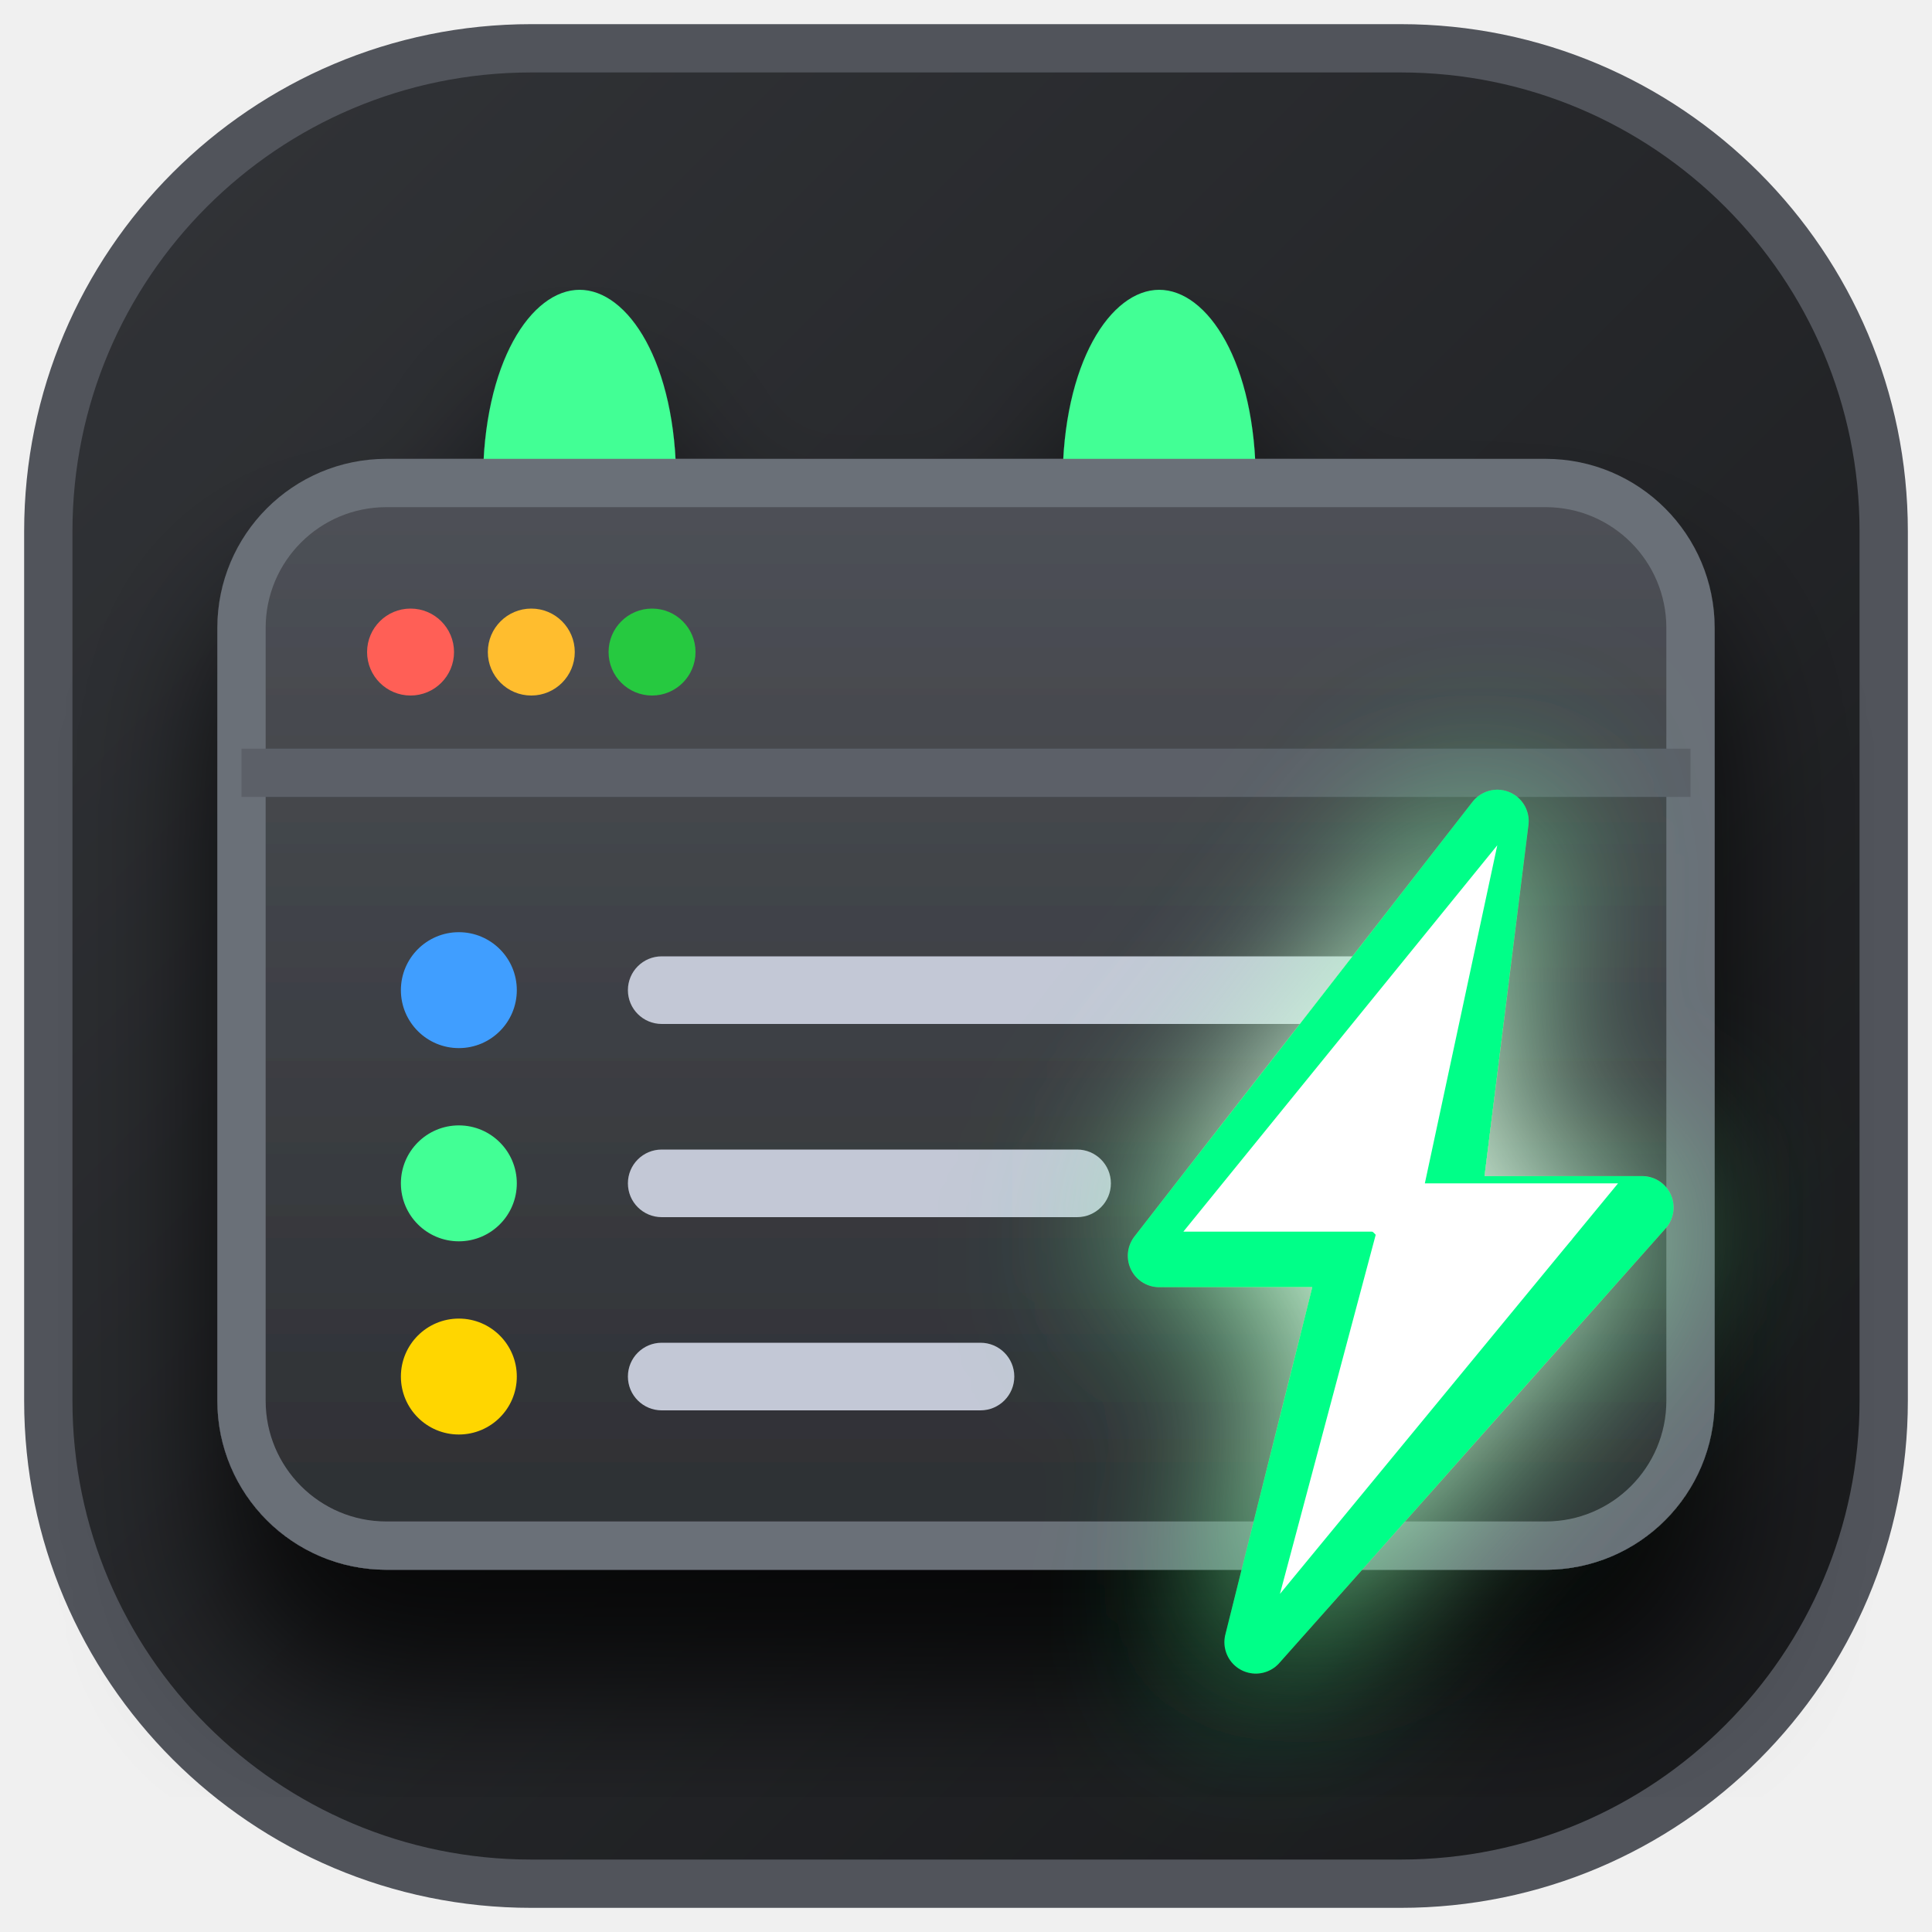
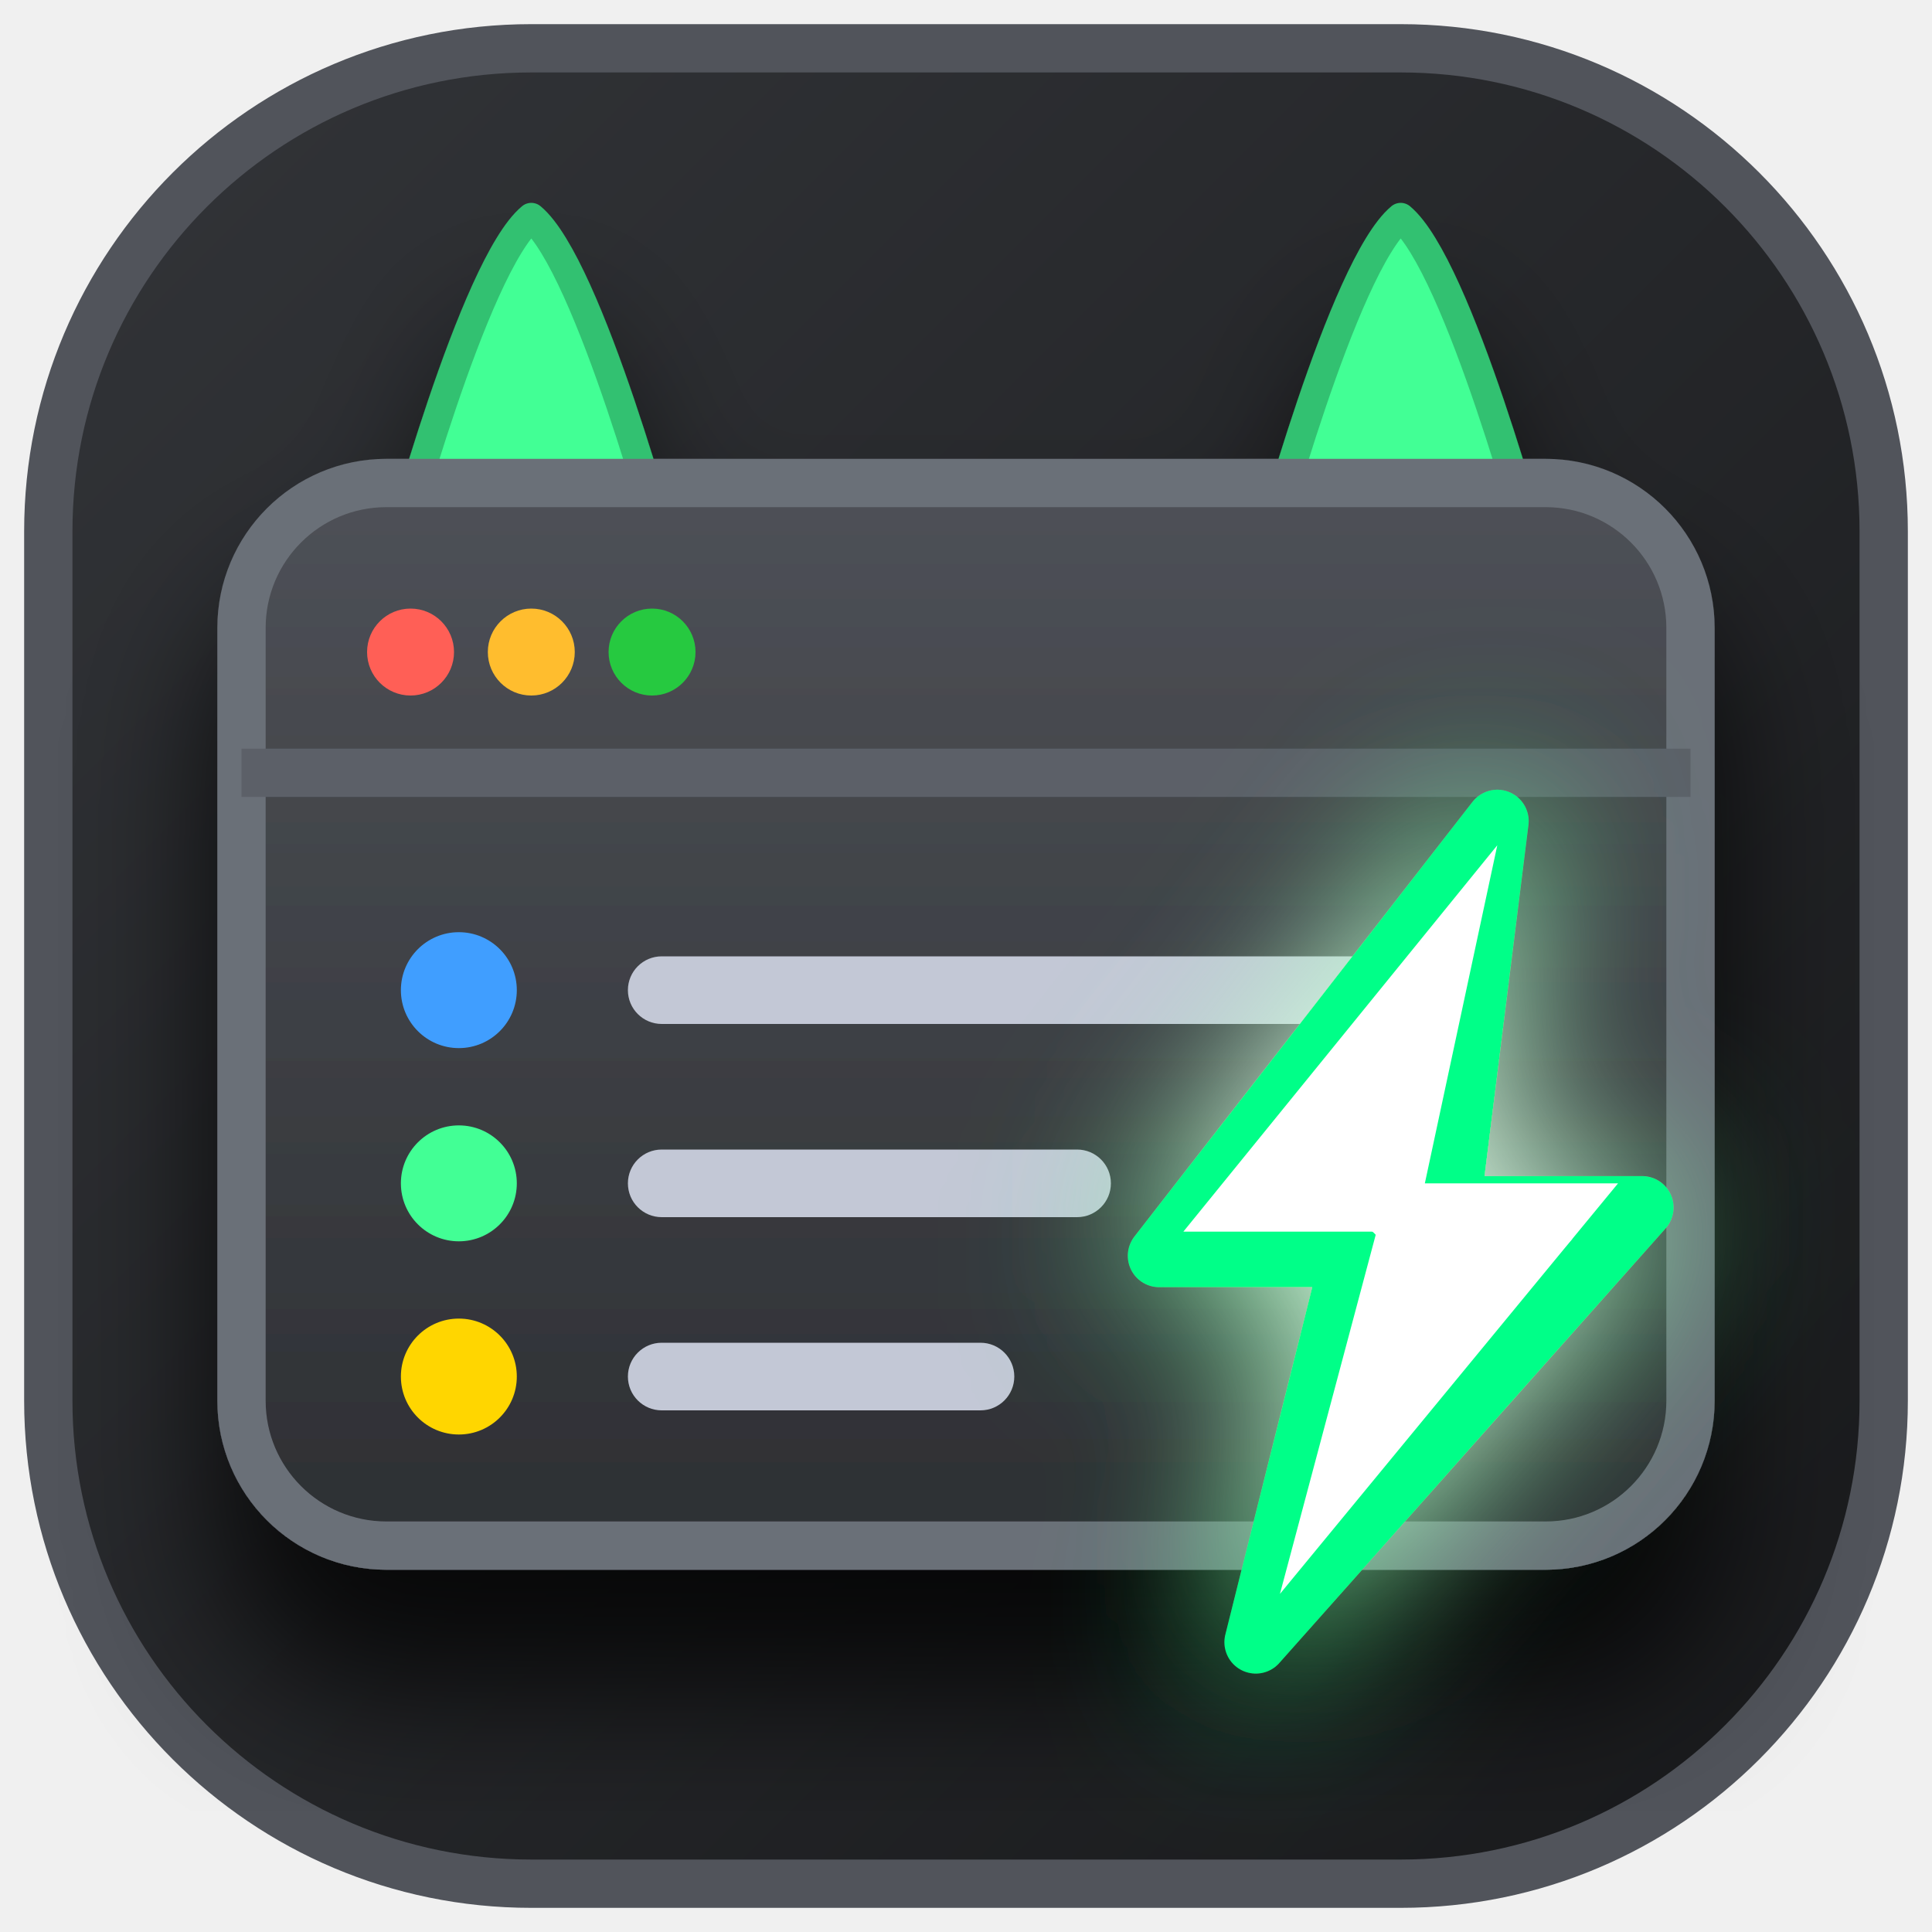
<svg xmlns="http://www.w3.org/2000/svg" viewBox="0 0 40 40" width="40" height="40">
  <defs>
    <linearGradient id="bg-grad" x1="0%" y1="0%" x2="100%" y2="100%">
      <stop offset="0%" stop-color="#323438" />
      <stop offset="100%" stop-color="#18191B" />
    </linearGradient>
    <linearGradient id="console-grad" x1="0%" y1="0%" x2="0%" y2="100%">
      <stop offset="0%" stop-color="#4E5157" />
      <stop offset="100%" stop-color="#2D2F33" />
    </linearGradient>
    <filter id="neon-glow" x="-50%" y="-50%" width="200%" height="200%">
      <feGaussianBlur stdDeviation="1.8" result="blur" />
      <feComposite in="SourceGraphic" in2="blur" operator="over" />
    </filter>
    <filter id="soft-shadow" x="-20%" y="-20%" width="140%" height="140%">
      <feDropShadow dx="0" dy="2.5" stdDeviation="1.5" flood-color="#000000" flood-opacity="0.8" />
    </filter>
  </defs>
  <rect x="1" y="1" width="38" height="38" rx="10" fill="url(#bg-grad)" stroke="#51545B" stroke-width="1" />
  <g filter="url(#soft-shadow)">
-     <path d="M 10,10 C 10,7.5 11,6 12,6 C 13,6 14,7.5 14,10" fill="#42FF95" />
-     <path d="M 22,10 C 22,7.5 23,6 24,6 C 25,6 26,7.5 26,10" fill="#42FF95" />
+     <path d="M 8.2,11.5 C 8.2,11.5 9.8,5.5 11,4.5 C 12.2,5.5 13.8,11.5 13.8,11.5" fill="#42FF95" stroke="#32C171" stroke-width="0.6" stroke-linejoin="round" />
+     <path d="M 31.8,11.5 C 31.8,11.5 30.2,5.5 29,4.5 C 27.8,5.5 26.2,11.5 26.2,11.5" fill="#42FF95" stroke="#32C171" stroke-width="0.6" stroke-linejoin="round" />
    <rect x="5" y="10" width="30" height="22" rx="3" fill="url(#console-grad)" stroke="#6B7078" stroke-width="1" />
    <circle cx="8.5" cy="13.5" r="0.9" fill="#FF5F56" />
    <circle cx="11" cy="13.5" r="0.9" fill="#FFBD2E" />
    <circle cx="13.5" cy="13.5" r="0.9" fill="#27C93F" />
    <line x1="5" y1="16" x2="35" y2="16" stroke="#5C6068" stroke-width="1" />
    <circle cx="9.5" cy="20.5" r="1.2" fill="#409EFF" />
    <rect x="13" y="19.8" width="16" height="1.4" rx="0.7" fill="#C3C8D6" />
    <circle cx="9.5" cy="24.5" r="1.2" fill="#42FF95" />
    <rect x="13" y="23.8" width="10" height="1.4" rx="0.7" fill="#C3C8D6" />
    <circle cx="9.5" cy="28.5" r="1.2" fill="#FFD600" />
    <rect x="13" y="27.8" width="8" height="1.4" rx="0.7" fill="#C3C8D6" />
  </g>
  <g filter="url(#neon-glow)">
    <path d="M 31,17 L 24,26 H 28 L 26,34 L 34,25 H 30 Z" fill="#00FF88" opacity="0.45" />
    <path d="M 31,17 L 24,26 H 28 L 26,34 L 34,25 H 30 Z" fill="#FFFFFF" stroke="#00FF88" stroke-width="1.3" stroke-linejoin="round" />
    <path d="M 31,17.5 L 24.5,25.5 H 28.5 L 26.5,33 L 33.5,24.5 H 29.5 Z" fill="#FFFFFF" />
  </g>
</svg>
